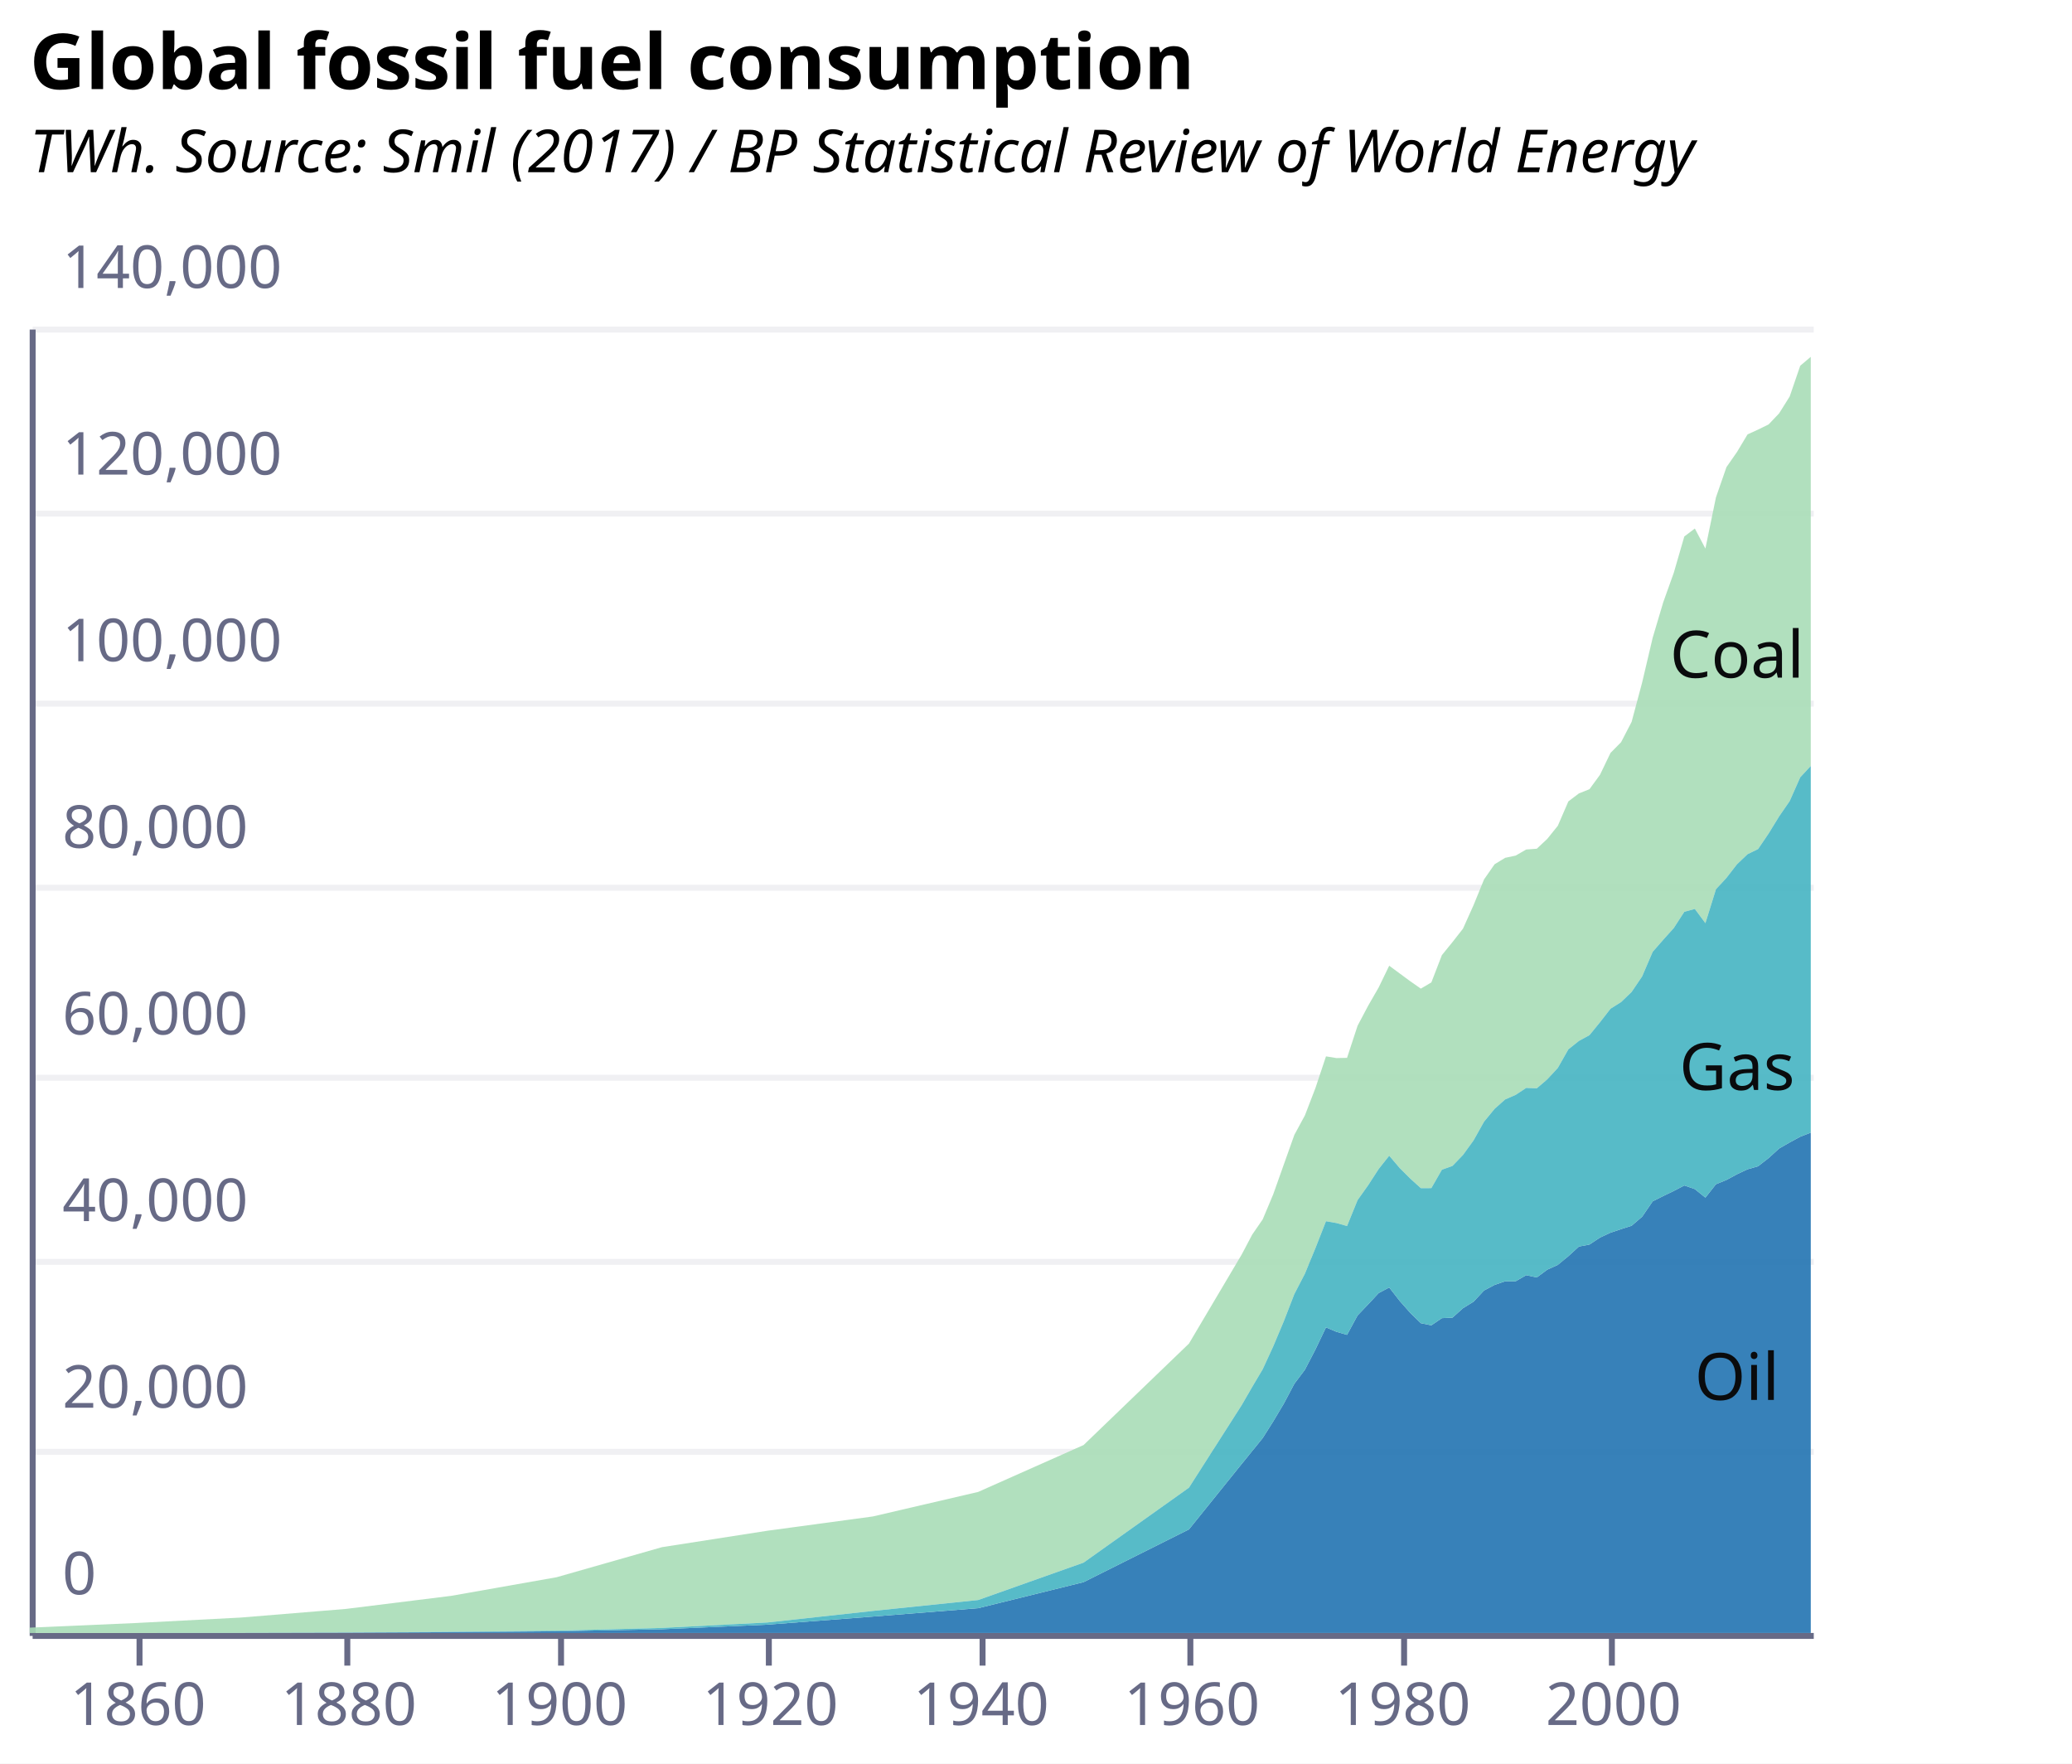
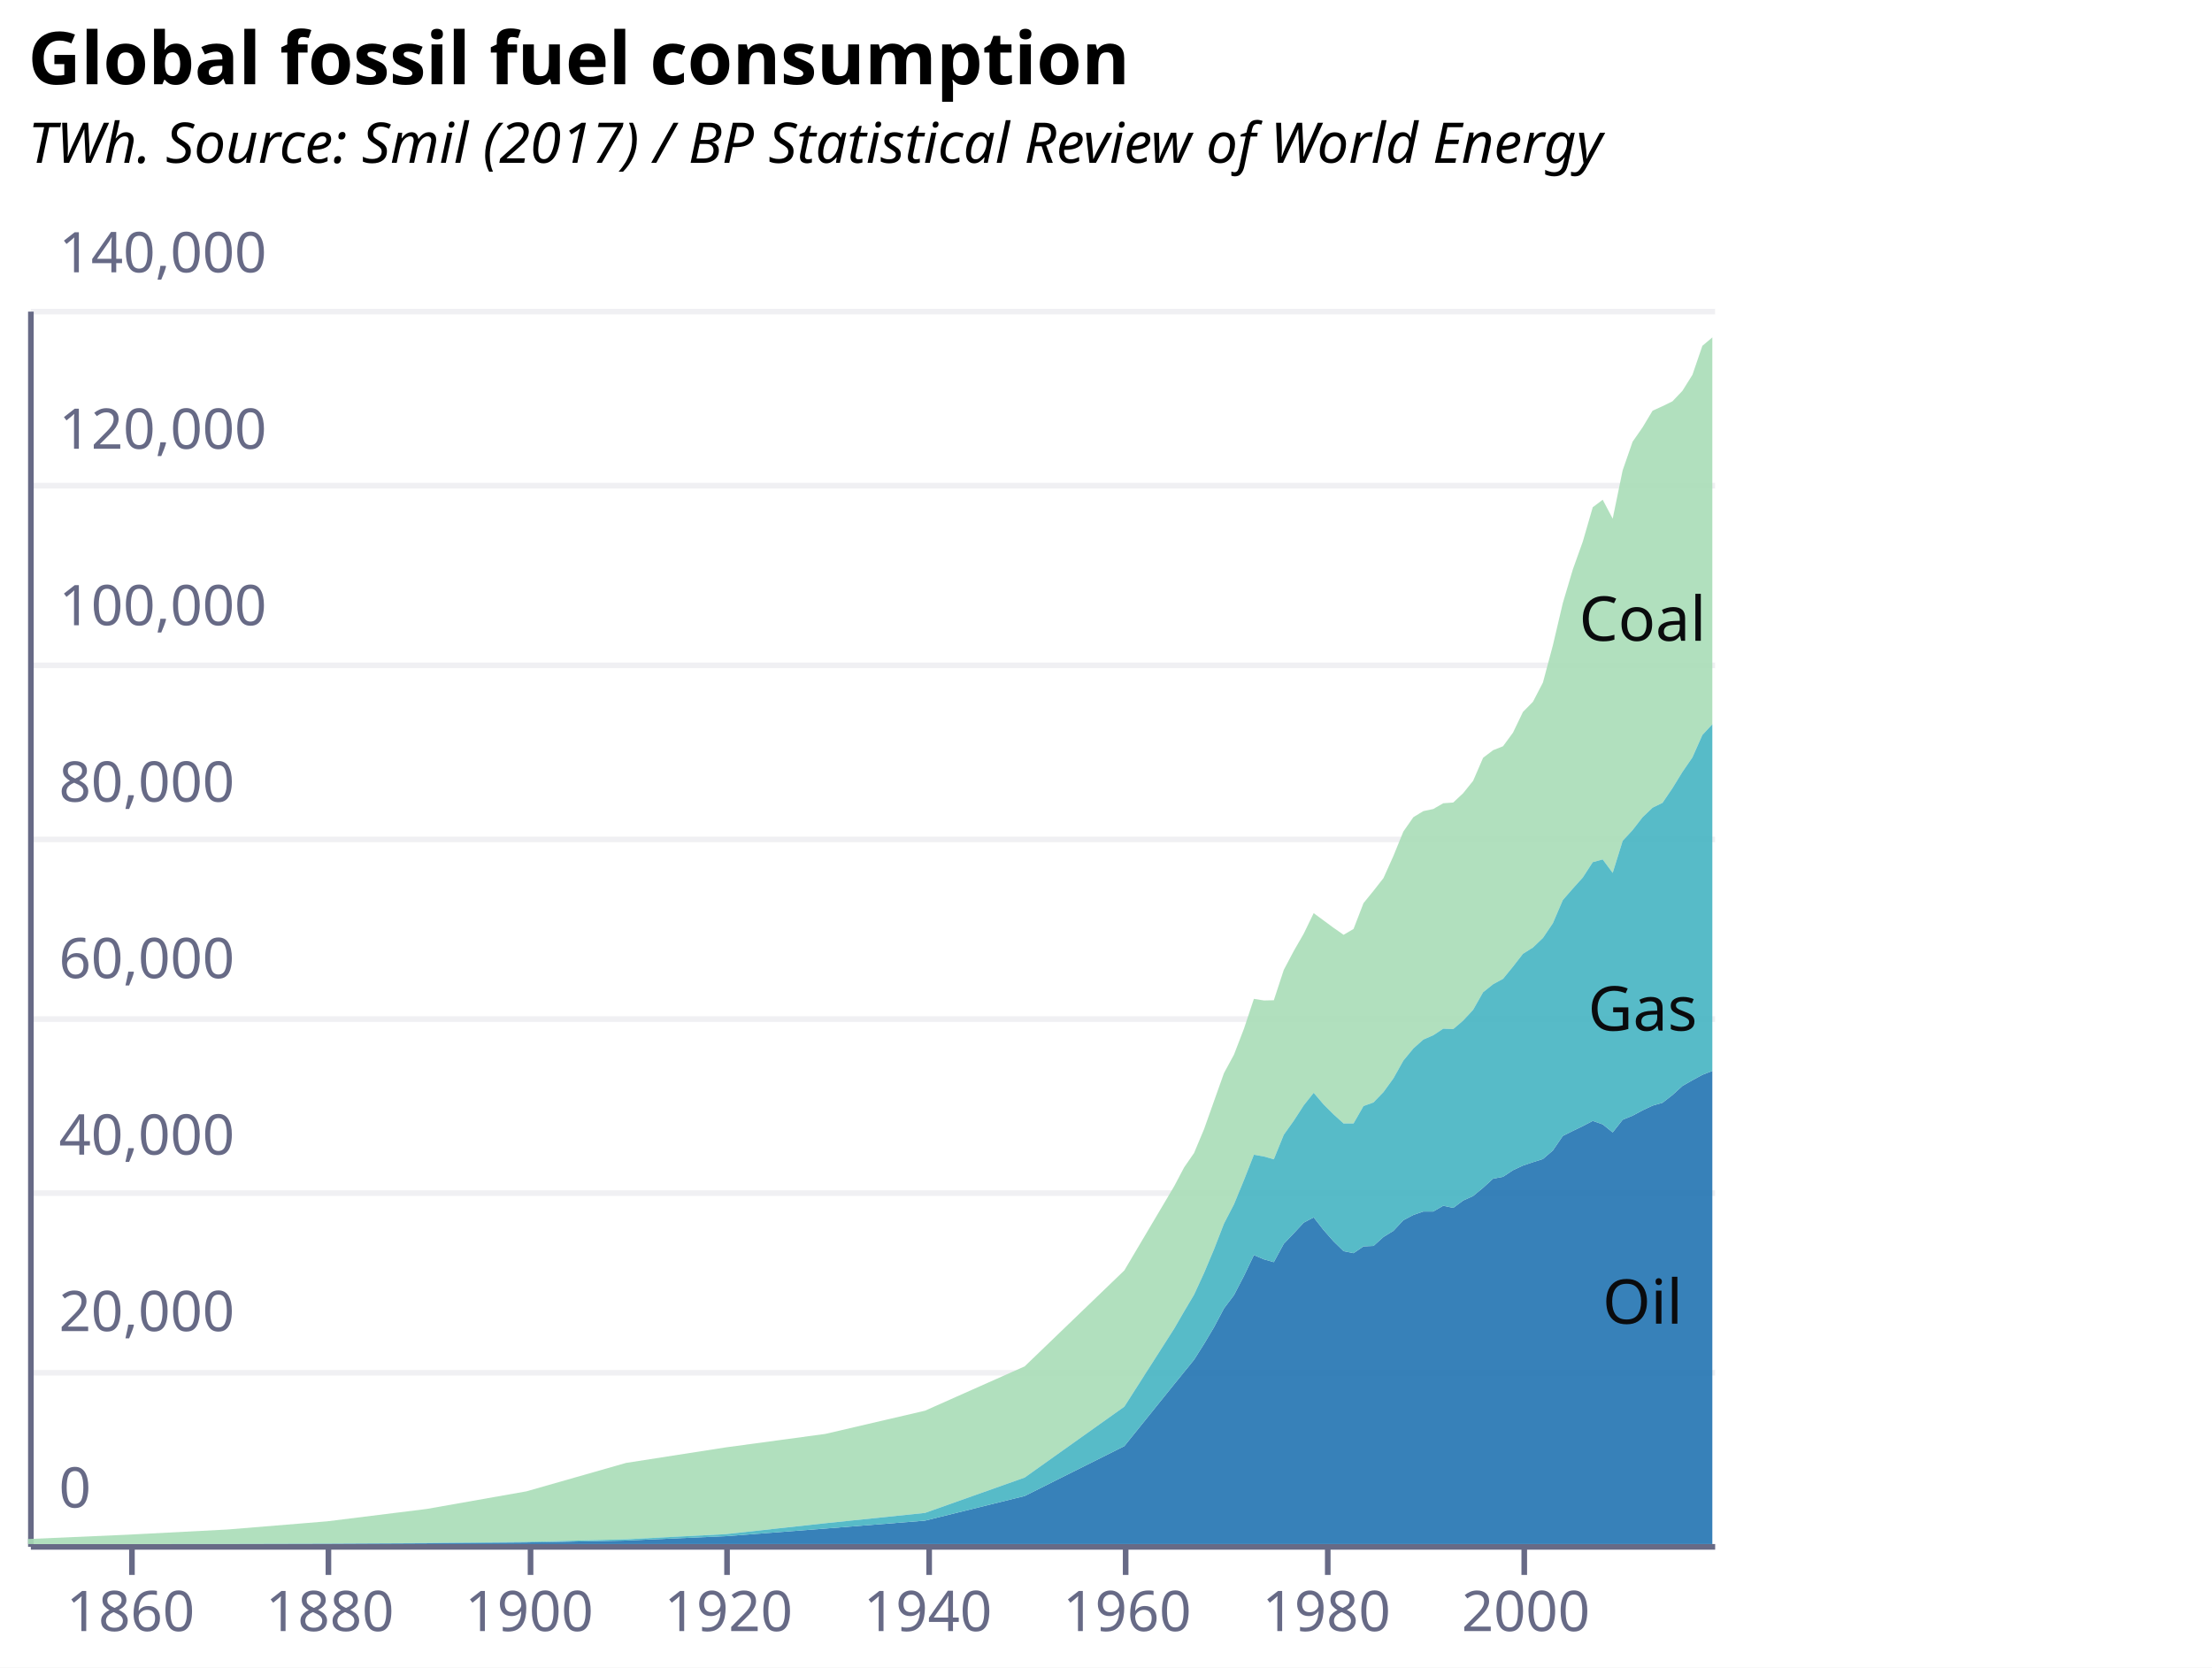
- <svg xmlns="http://www.w3.org/2000/svg" version="1.1" class="marks" width="349" height="297" viewBox="0 0 349 297">
-   <rect width="349" height="297" fill="white" />
+ <svg xmlns="http://www.w3.org/2000/svg" version="1.1" class="marks" width="394" height="297" viewBox="0 0 394 297">
+   <rect width="394" height="297" fill="white" />
  <g fill="none" stroke-miterlimit="10" transform="translate(5,55)">
    <g class="mark-group role-frame root" role="graphics-object" aria-roledescription="group mark container">
      <g transform="translate(0,0)">
        <path class="background" aria-hidden="true" d="M0,0h300v220h-300Z" />
        <g>
          <g class="mark-group role-axis" aria-hidden="true">
            <g transform="translate(0.5,0.5)">
              <path class="background" aria-hidden="true" d="M0,0h0v0h0Z" pointer-events="none" />
              <g>
                <g class="mark-rule role-axis-grid" pointer-events="none">
                  <line transform="translate(0,220)" x2="300" y2="0" stroke="#676A86" stroke-opacity="0.1" stroke-width="1" opacity="1" />
                  <line transform="translate(0,189)" x2="300" y2="0" stroke="#676A86" stroke-opacity="0.1" stroke-width="1" opacity="1" />
                  <line transform="translate(0,157)" x2="300" y2="0" stroke="#676A86" stroke-opacity="0.1" stroke-width="1" opacity="1" />
                  <line transform="translate(0,126)" x2="300" y2="0" stroke="#676A86" stroke-opacity="0.1" stroke-width="1" opacity="1" />
                  <line transform="translate(0,94)" x2="300" y2="0" stroke="#676A86" stroke-opacity="0.1" stroke-width="1" opacity="1" />
                  <line transform="translate(0,63)" x2="300" y2="0" stroke="#676A86" stroke-opacity="0.1" stroke-width="1" opacity="1" />
                  <line transform="translate(0,31)" x2="300" y2="0" stroke="#676A86" stroke-opacity="0.1" stroke-width="1" opacity="1" />
                  <line transform="translate(0,0)" x2="300" y2="0" stroke="#676A86" stroke-opacity="0.1" stroke-width="1" opacity="1" />
                </g>
              </g>
              <path class="foreground" aria-hidden="true" d="" pointer-events="none" display="none" />
            </g>
          </g>
          <g class="mark-group role-axis" role="graphics-symbol" aria-roledescription="axis" aria-label="X-axis for a time scale with values from 1850 to 2019">
            <g transform="translate(0.5,220.5)">
              <path class="background" aria-hidden="true" d="M0,0h0v0h0Z" pointer-events="none" />
              <g>
                <g class="mark-rule role-axis-tick" pointer-events="none">
                  <line transform="translate(18,0)" x2="0" y2="5" stroke="#676A86" stroke-width="1" opacity="1" />
                  <line transform="translate(53,0)" x2="0" y2="5" stroke="#676A86" stroke-width="1" opacity="1" />
                  <line transform="translate(89,0)" x2="0" y2="5" stroke="#676A86" stroke-width="1" opacity="1" />
                  <line transform="translate(124,0)" x2="0" y2="5" stroke="#676A86" stroke-width="1" opacity="1" />
                  <line transform="translate(160,0)" x2="0" y2="5" stroke="#676A86" stroke-width="1" opacity="1" />
                  <line transform="translate(195,0)" x2="0" y2="5" stroke="#676A86" stroke-width="1" opacity="1" />
                  <line transform="translate(231,0)" x2="0" y2="5" stroke="#676A86" stroke-width="1" opacity="1" />
                  <line transform="translate(266,0)" x2="0" y2="5" stroke="#676A86" stroke-width="1" opacity="1" />
                </g>
                <g class="mark-text role-axis-label" pointer-events="none">
                  <text text-anchor="middle" transform="translate(17.74941,15)" font-family="sans-serif" font-size="10px" fill="#676A86" opacity="1">1860</text>
                  <text text-anchor="middle" transform="translate(53.25309,15)" font-family="sans-serif" font-size="10px" fill="#676A86" opacity="1">1880</text>
                  <text text-anchor="middle" transform="translate(88.75676,15)" font-family="sans-serif" font-size="10px" fill="#676A86" opacity="1">1900</text>
                  <text text-anchor="middle" transform="translate(124.2556,15)" font-family="sans-serif" font-size="10px" fill="#676A86" opacity="1">1920</text>
                  <text text-anchor="middle" transform="translate(159.7593,15)" font-family="sans-serif" font-size="10px" fill="#676A86" opacity="1">1940</text>
                  <text text-anchor="middle" transform="translate(195.2629,15)" font-family="sans-serif" font-size="10px" fill="#676A86" opacity="1">1960</text>
                  <text text-anchor="middle" transform="translate(230.7666,15)" font-family="sans-serif" font-size="10px" fill="#676A86" opacity="1">1980</text>
                  <text text-anchor="middle" transform="translate(266.2703,15)" font-family="sans-serif" font-size="10px" fill="#676A86" opacity="1">2000</text>
                </g>
                <g class="mark-rule role-axis-domain" pointer-events="none">
                  <line transform="translate(0,0)" x2="300" y2="0" stroke="#676A86" stroke-width="1" opacity="1" />
                </g>
              </g>
              <path class="foreground" aria-hidden="true" d="" pointer-events="none" display="none" />
            </g>
          </g>
          <g class="mark-group role-axis" role="graphics-symbol" aria-roledescription="axis" aria-label="Y-axis for a linear scale with values from 0 to 140,000">
            <g transform="translate(0.5,0.5)">
              <path class="background" aria-hidden="true" d="M0,0h0v0h0Z" pointer-events="none" />
              <g>
                <g class="mark-text role-axis-label" pointer-events="none">
                  <text text-anchor="start" transform="translate(5,213)" font-family="sans-serif" font-size="10px" fill="#676A86" opacity="1">0</text>
                  <text text-anchor="start" transform="translate(5,181.5714)" font-family="sans-serif" font-size="10px" fill="#676A86" opacity="1">20,000</text>
                  <text text-anchor="start" transform="translate(5,150.1429)" font-family="sans-serif" font-size="10px" fill="#676A86" opacity="1">40,000</text>
                  <text text-anchor="start" transform="translate(5,118.7143)" font-family="sans-serif" font-size="10px" fill="#676A86" opacity="1">60,000</text>
                  <text text-anchor="start" transform="translate(5,87.28571)" font-family="sans-serif" font-size="10px" fill="#676A86" opacity="1">80,000</text>
                  <text text-anchor="start" transform="translate(5,55.85714)" font-family="sans-serif" font-size="10px" fill="#676A86" opacity="1">100,000</text>
                  <text text-anchor="start" transform="translate(5,24.42857)" font-family="sans-serif" font-size="10px" fill="#676A86" opacity="1">120,000</text>
                  <text text-anchor="start" transform="translate(5,-7)" font-family="sans-serif" font-size="10px" fill="#676A86" opacity="1">140,000</text>
                </g>
                <g class="mark-rule role-axis-domain" pointer-events="none">
                  <line transform="translate(0,220)" x2="0" y2="-220" stroke="#676A86" stroke-width="1" opacity="1" />
                </g>
              </g>
              <path class="foreground" aria-hidden="true" d="" pointer-events="none" display="none" />
            </g>
          </g>
          <g class="mark-group role-scope layer_0_pathgroup" role="graphics-object" aria-roledescription="group mark container">
            <g transform="translate(0,0)">
              <path class="background" aria-hidden="true" d="M0,0h300v220h-300Z" />
              <g>
                <g class="mark-area role-mark layer_0_marks" role="graphics-object" aria-roledescription="area mark container">
                  <path aria-label="Source: Coal; Year: 1850; TWh consumed): 569; Time (year): 1850; Sum of Value: 569" role="graphics-symbol" aria-roledescription="area mark" d="M0,219.106L17.749,218.333L35.504,217.41L53.253,215.954L71.007,213.749L88.757,210.614L106.506,205.551L124.256,202.785L142.01,200.382L159.759,196.249L177.514,188.353L195.263,171.268L204.143,156.275L205.916,152.917L207.69,150.343L209.464,146.111L211.243,141.1L213.017,136.116L214.791,132.844L216.565,128.24L218.344,122.898L220.118,123.184L221.892,123.147L223.666,117.741L225.445,114.373L227.219,111.292L228.993,107.632L230.767,108.941L232.545,110.251L234.319,111.491L236.093,110.445L237.867,105.848L239.646,103.658L241.42,101.392L243.194,97.444L244.968,93.096L246.747,90.543L248.521,89.463L250.295,89.086L252.069,88.061L253.848,87.932L255.622,86.267L257.396,84.06L259.17,79.961L260.948,78.614L262.722,77.907L264.496,75.479L266.27,71.792L268.049,69.988L269.823,66.57L271.597,59.934L273.371,52.398L275.15,46.422L276.924,41.465L278.698,35.346L280.472,34.004L282.251,37.378L284.025,28.773L285.799,23.666L287.572,21.118L289.351,18.152L291.125,17.345L292.899,16.473L294.673,14.606L296.452,11.764L298.226,6.589L300,5.09L300,73.995L298.226,75.903L296.452,79.901L294.673,82.486L292.899,85.371L291.125,87.987L289.351,88.855L287.572,90.552L285.799,92.837L284.025,94.768L282.251,100.469L280.472,98.071L278.698,98.555L276.924,101.291L275.15,103.262L273.371,105.298L271.597,109.43L269.823,112.055L268.049,113.757L266.27,114.876L264.496,117.156L262.722,119.33L260.948,120.299L259.17,121.717L257.396,124.845L255.622,126.769L253.848,128.279L252.069,128.211L250.295,129.382L248.521,130.155L246.747,131.734L244.968,133.898L243.194,137.06L241.42,139.508L239.646,141.35L237.867,141.991L236.093,145.087L234.319,145.095L232.545,143.487L230.767,141.718L228.993,139.632L227.219,141.869L225.445,144.609L223.666,147.108L221.892,151.472L220.118,150.97L218.344,150.662L216.565,155.196L214.791,159.505L213.017,162.923L211.243,167.499L209.464,171.727L207.69,175.582L205.916,178.569L204.143,181.638L195.263,195.534L177.514,208.158L159.759,214.456L142.01,216.293L124.256,218.237L106.506,219.153L88.757,219.615L71.007,219.808L53.253,219.948L35.504,219.991L17.749,220L0,220Z" fill="rgb(169, 221, 183)" opacity="0.9" />
                </g>
              </g>
              <path class="foreground" aria-hidden="true" d="" display="none" />
            </g>
            <g transform="translate(0,0)">
              <path class="background" aria-hidden="true" d="M0,0h300v220h-300Z" />
              <g>
                <g class="mark-area role-mark layer_0_marks" role="graphics-object" aria-roledescription="area mark container">
                  <path aria-label="Source: Oil; Year: 1850; TWh consumed): 0; Time (year): 1850; Sum of Value: 0" role="graphics-symbol" aria-roledescription="area mark" d="M0,220L17.749,220L35.504,219.991L53.253,219.948L71.007,219.86L88.757,219.716L106.506,219.376L124.256,218.603L142.01,217.241L159.759,215.831L177.514,211.445L195.263,202.562L204.143,191.543L205.916,189.363L207.69,187.171L209.464,184.368L211.243,181.379L213.017,178.03L214.791,175.678L216.565,172.263L218.344,168.542L220.118,169.287L221.892,169.796L223.666,166.524L225.445,164.662L227.219,162.759L228.993,161.819L230.767,164.093L232.545,166.106L234.319,167.832L236.093,168.192L237.867,166.982L239.646,166.903L241.42,165.31L243.194,164.216L244.968,162.324L246.747,161.386L248.521,160.771L250.295,160.771L252.069,159.745L253.848,160.13L255.622,158.816L257.396,158.015L259.17,156.546L260.948,154.922L262.722,154.591L264.496,153.417L266.27,152.59L268.049,151.992L269.823,151.424L271.597,149.899L273.371,147.312L275.15,146.419L276.924,145.566L278.698,144.637L280.472,145.253L282.251,146.687L284.025,144.435L285.799,143.707L287.572,142.753L289.351,141.917L291.125,141.407L292.899,140.027L294.673,138.411L296.452,137.393L298.226,136.43L300,135.74L300,220L298.226,220L296.452,220L294.673,220L292.899,220L291.125,220L289.351,220L287.572,220L285.799,220L284.025,220L282.251,220L280.472,220L278.698,220L276.924,220L275.15,220L273.371,220L271.597,220L269.823,220L268.049,220L266.27,220L264.496,220L262.722,220L260.948,220L259.17,220L257.396,220L255.622,220L253.848,220L252.069,220L250.295,220L248.521,220L246.747,220L244.968,220L243.194,220L241.42,220L239.646,220L237.867,220L236.093,220L234.319,220L232.545,220L230.767,220L228.993,220L227.219,220L225.445,220L223.666,220L221.892,220L220.118,220L218.344,220L216.565,220L214.791,220L213.017,220L211.243,220L209.464,220L207.69,220L205.916,220L204.143,220L195.263,220L177.514,220L159.759,220L142.01,220L124.256,220L106.506,220L88.757,220L71.007,220L53.253,220L35.504,220L17.749,220L0,220Z" fill="rgb(33, 115, 177)" opacity="0.9" />
                </g>
              </g>
              <path class="foreground" aria-hidden="true" d="" display="none" />
            </g>
            <g transform="translate(0,0)">
              <path class="background" aria-hidden="true" d="M0,0h300v220h-300Z" />
              <g>
                <g class="mark-area role-mark layer_0_marks" role="graphics-object" aria-roledescription="area mark container">
                  <path aria-label="Source: Gas; Year: 1850; TWh consumed): 0; Time (year): 1850; Sum of Value: 0" role="graphics-symbol" aria-roledescription="area mark" d="M0,220L17.749,220L35.504,219.991L53.253,219.948L71.007,219.808L88.757,219.615L106.506,219.153L124.256,218.237L142.01,216.293L159.759,214.456L177.514,208.158L195.263,195.534L204.143,181.638L205.916,178.569L207.69,175.582L209.464,171.727L211.243,167.499L213.017,162.923L214.791,159.505L216.565,155.196L218.344,150.662L220.118,150.97L221.892,151.472L223.666,147.108L225.445,144.609L227.219,141.869L228.993,139.632L230.767,141.718L232.545,143.487L234.319,145.095L236.093,145.087L237.867,141.991L239.646,141.35L241.42,139.508L243.194,137.06L244.968,133.898L246.747,131.734L248.521,130.155L250.295,129.382L252.069,128.211L253.848,128.279L255.622,126.769L257.396,124.845L259.17,121.717L260.948,120.299L262.722,119.33L264.496,117.156L266.27,114.876L268.049,113.757L269.823,112.055L271.597,109.43L273.371,105.298L275.15,103.262L276.924,101.291L278.698,98.555L280.472,98.071L282.251,100.469L284.025,94.768L285.799,92.837L287.572,90.552L289.351,88.855L291.125,87.987L292.899,85.371L294.673,82.486L296.452,79.901L298.226,75.903L300,73.995L300,135.74L298.226,136.43L296.452,137.393L294.673,138.411L292.899,140.027L291.125,141.407L289.351,141.917L287.572,142.753L285.799,143.707L284.025,144.435L282.251,146.687L280.472,145.253L278.698,144.637L276.924,145.566L275.15,146.419L273.371,147.312L271.597,149.899L269.823,151.424L268.049,151.992L266.27,152.59L264.496,153.417L262.722,154.591L260.948,154.922L259.17,156.546L257.396,158.015L255.622,158.816L253.848,160.13L252.069,159.745L250.295,160.771L248.521,160.771L246.747,161.386L244.968,162.324L243.194,164.216L241.42,165.31L239.646,166.903L237.867,166.982L236.093,168.192L234.319,167.832L232.545,166.106L230.767,164.093L228.993,161.819L227.219,162.759L225.445,164.662L223.666,166.524L221.892,169.796L220.118,169.287L218.344,168.542L216.565,172.263L214.791,175.678L213.017,178.03L211.243,181.379L209.464,184.368L207.69,187.171L205.916,189.363L204.143,191.543L195.263,202.562L177.514,211.445L159.759,215.831L142.01,217.241L124.256,218.603L106.506,219.376L88.757,219.716L71.007,219.86L53.253,219.948L35.504,219.991L17.749,220L0,220Z" fill="rgb(69, 180, 194)" opacity="0.9" />
                </g>
              </g>
              <path class="foreground" aria-hidden="true" d="" display="none" />
            </g>
          </g>
          <g class="mark-text role-mark layer_1_marks" role="graphics-object" aria-roledescription="text mark container">
            <text aria-label="c: #0a0b0d; Source: Coal; Year: 2012; TWh consumed): 44185; Time (year): 2012; Value: 44185" role="graphics-symbol" aria-roledescription="text mark" text-anchor="middle" transform="translate(287.5725,59.11843)" font-family="sans-serif" font-size="11px" fill="#0a0b0d">Coal</text>
            <text aria-label="c: #0a0b0d; Source: Oil; Year: 2012; TWh consumed): 49157; Time (year): 2012; Value: 49157" role="graphics-symbol" aria-roledescription="text mark" text-anchor="middle" transform="translate(287.5725,180.7533)" font-family="sans-serif" font-size="11px" fill="#0a0b0d">Oil</text>
            <text aria-label="c: #0a0b0d; Source: Gas; Year: 2012; TWh consumed): 33219; Time (year): 2012; Value: 33219" role="graphics-symbol" aria-roledescription="text mark" text-anchor="middle" transform="translate(287.5725,128.552)" font-family="sans-serif" font-size="11px" fill="#0a0b0d">Gas</text>
          </g>
          <g class="mark-group role-title">
            <g transform="translate(0,-45)">
              <path class="background" aria-hidden="true" d="M0,0h0v0h0Z" pointer-events="none" />
              <g>
                <g class="mark-text role-title-text" role="graphics-symbol" aria-roledescription="title" aria-label="Title text 'Global fossil fuel consumption'" pointer-events="none">
                  <text text-anchor="start" transform="translate(0,5)" font-family="sans-serif" font-size="13px" font-weight="bold" fill="black" opacity="1">Global fossil fuel consumption</text>
                </g>
                <g class="mark-text role-title-subtitle" role="graphics-symbol" aria-roledescription="subtitle" aria-label="Subtitle text 'TWh. Source: Smil (2017) / BP Statistical Review of World Energy'" pointer-events="none">
                  <text text-anchor="start" transform="translate(0,19)" font-family="sans-serif" font-size="10px" font-style="italic" fill="#000" opacity="1">TWh. Source: Smil (2017) / BP Statistical Review of World Energy</text>
                </g>
              </g>
              <path class="foreground" aria-hidden="true" d="" pointer-events="none" display="none" />
            </g>
          </g>
        </g>
        <path class="foreground" aria-hidden="true" d="" display="none" />
      </g>
    </g>
  </g>
</svg>
